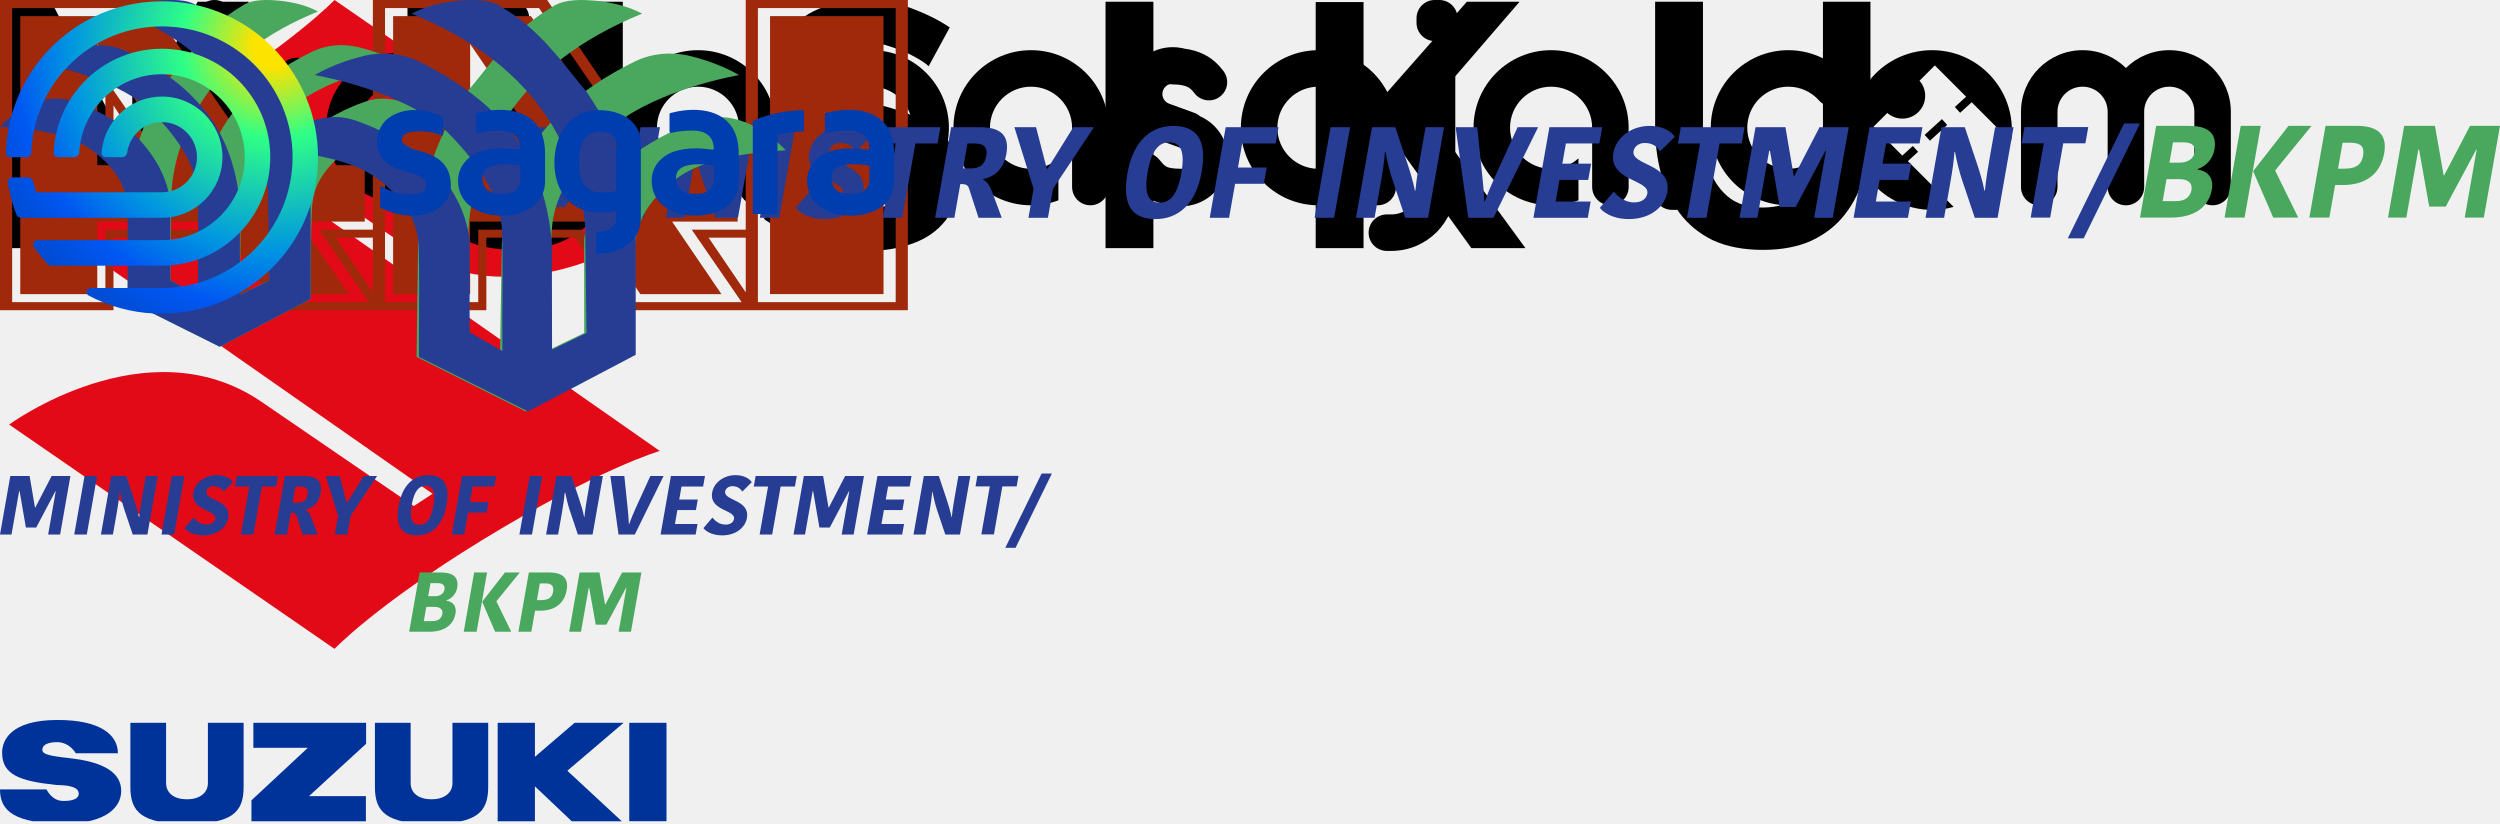
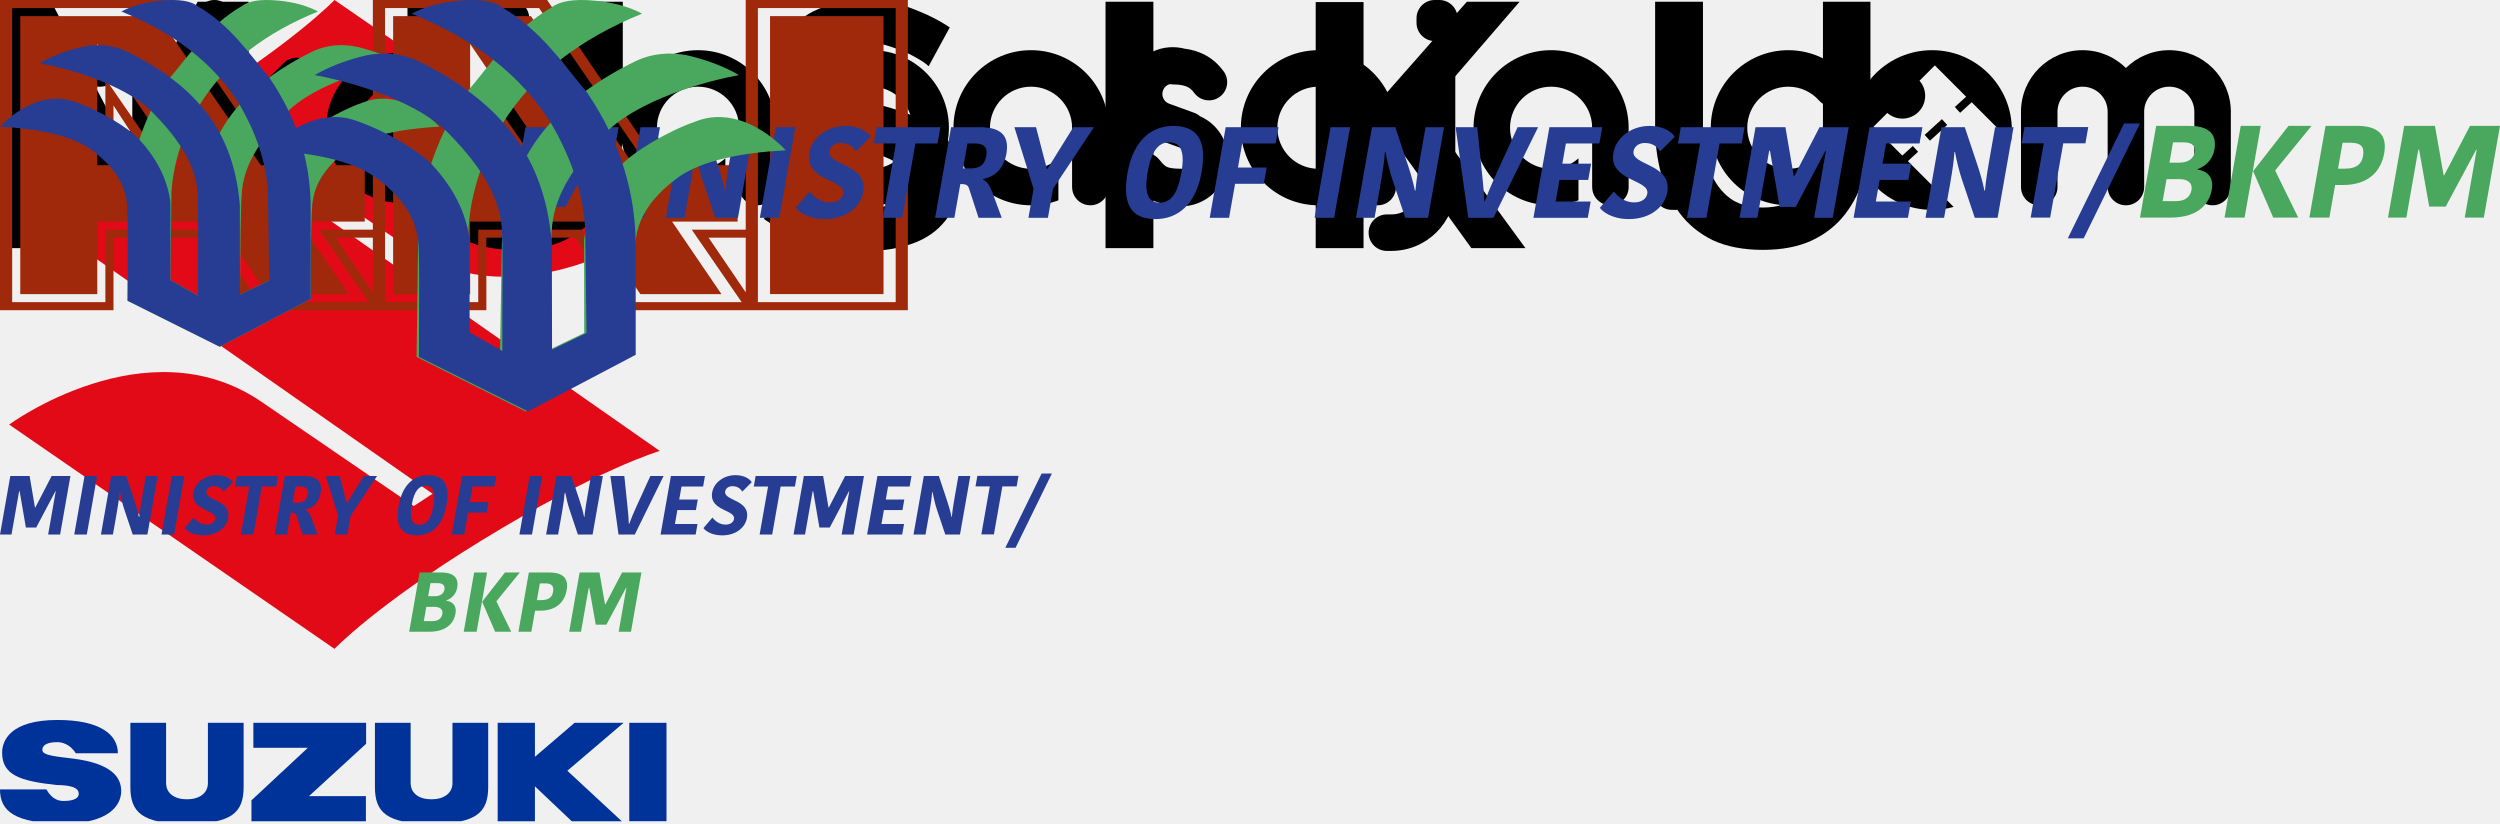
<svg xmlns="http://www.w3.org/2000/svg" fill="black">
  <g id="logo/suzuki" viewBox="0 0 147 180">
    <g clip-path="url(#clip0_868_679)">
      <path d="M144.626 98.849C144.626 98.849 131.294 102.692 105.507 118.498C82.388 132.693 73.322 142.23 73.322 142.23L2 93.064C2 93.064 32.005 71.055 57.077 87.912L90.708 110.924L94.811 108.232L2.014 43.385C2.014 43.385 15.351 39.538 41.124 23.741C64.257 9.542 73.322 5.34058e-05 73.322 5.34058e-05L144.64 49.166C144.64 49.166 114.639 71.175 89.564 54.318L55.932 31.301L51.83 33.988L144.626 98.849Z" fill="#E20A17" />
      <path d="M94.598 180.574C104.481 180.574 107.012 178.056 107.012 172.504V158.44H99.18V171.664C99.18 173.885 97.273 175.208 94.598 175.208C91.81 175.208 90.011 173.878 90.011 171.629V158.44H82.183V172.504C82.183 178.056 84.714 180.574 94.598 180.574Z" fill="#003399" />
      <path d="M136.69 158.44H125.948L117.256 165.888V158.44H109.089V180.022H117.256V172.367L125.329 180.022H136.298L124.359 168.949L136.69 158.44Z" fill="#003399" />
      <path d="M146.098 158.44H137.934V180.022H146.098V158.44Z" fill="#003399" />
      <path d="M80.251 158.44H55.538V163.922H67.475L55.118 175.429V180.022H80.205V174.518H67.722L80.251 163.04V158.44Z" fill="#003399" />
      <path d="M40.987 180.574C50.871 180.574 53.402 178.056 53.402 172.504V158.44H45.572V171.664C45.572 173.885 43.667 175.208 40.987 175.208C38.2 175.208 36.407 173.878 36.407 171.629V158.44H28.578V172.504C28.578 178.056 31.109 180.574 40.987 180.574Z" fill="#003399" />
      <path d="M9.279 164.404C9.279 162.735 11.758 162.68 12.594 162.68C13.432 162.68 15.322 163.015 16.607 165.118H25.84C25.84 161.051 21.976 157.817 12.622 157.817C2.233 157.817 0.464 162.364 0.464 164.976C0.464 169.791 4.204 171.202 12.335 172.067C13.032 172.139 17.262 171.94 17.262 173.969C17.262 175.472 14.884 175.572 14.008 175.572C13.139 175.572 11.512 175.43 10.168 173.043H0C0 177.782 3.203 180.521 13.993 180.521C23.931 180.521 26.569 176.474 26.569 173.397C26.569 170.409 24.513 167.369 16.04 166.288C12.506 165.832 9.279 165.64 9.279 164.404Z" fill="#003399" />
    </g>
    <defs>
      <clipPath id="clip0_868_679">
        <rect width="147" height="180" fill="white" />
      </clipPath>
    </defs>
  </g>
  <g id="logo/musiku" viewBox="0 0 410 55">
    <path d="M44.005 54.391V18.942L30.173 45.339H24.321L10.488 18.942V54.391H0V0.38H11.248L27.209 31.113L43.321 0.38H54.493V54.391H44.005Z" />
    <path d="M112.957 54.772C108.65 54.772 104.977 54.062 101.937 52.642C98.947 51.171 96.515 49.168 94.64 46.632C92.816 44.096 91.474 41.231 90.612 38.036C89.751 34.79 89.32 31.418 89.32 27.918V0.38H99.808V27.918C99.808 30.911 100.214 33.751 101.024 36.438C101.835 39.126 103.203 41.307 105.129 42.981C107.054 44.654 109.638 45.491 112.881 45.491C116.225 45.491 118.86 44.654 120.785 42.981C122.71 41.256 124.078 39.05 124.889 36.362C125.7 33.675 126.105 30.86 126.105 27.918V0.38H136.517V27.918C136.517 31.621 136.061 35.094 135.149 38.34C134.288 41.586 132.895 44.451 130.969 46.936C129.095 49.371 126.663 51.298 123.673 52.718C120.684 54.087 117.112 54.772 112.957 54.772Z" />
    <path d="M203.551 14.53C203.095 14.023 202.133 13.363 200.663 12.552C199.194 11.69 197.42 10.929 195.343 10.27C193.316 9.56 191.214 9.205 189.035 9.205C183.309 9.205 180.447 11.233 180.447 15.29C180.447 16.761 180.903 17.928 181.815 18.79C182.727 19.652 184.095 20.387 185.919 20.996C187.743 21.604 190.023 22.264 192.759 22.974C196.306 23.887 199.371 24.952 201.955 26.169C204.59 27.386 206.591 29.009 207.959 31.037C209.378 33.015 210.087 35.652 210.087 38.949C210.087 42.803 209.15 45.922 207.275 48.306C205.451 50.639 203.019 52.337 199.979 53.403C196.939 54.468 193.646 55 190.099 55C186.045 55 182.017 54.391 178.015 53.174C174.062 51.906 170.541 50.182 167.45 48.001L172.086 38.949C172.542 39.405 173.353 40.014 174.518 40.775C175.684 41.485 177.103 42.22 178.775 42.981C180.447 43.691 182.271 44.299 184.247 44.806C186.223 45.313 188.224 45.567 190.251 45.567C196.027 45.567 198.915 43.716 198.915 40.014C198.915 38.442 198.332 37.174 197.167 36.21C196.002 35.247 194.355 34.435 192.227 33.776C190.15 33.117 187.717 32.381 184.931 31.57C181.485 30.606 178.623 29.541 176.342 28.375C174.113 27.158 172.441 25.662 171.326 23.887C170.212 22.061 169.654 19.753 169.654 16.964C169.654 13.262 170.516 10.168 172.238 7.683C174.012 5.148 176.393 3.246 179.383 1.978C182.372 0.659 185.691 0 189.339 0C193.088 0 196.584 0.609 199.827 1.826C203.07 3.043 205.857 4.438 208.187 6.01L203.551 14.53Z" />
    <path d="M242.334 54.391V0.38H252.822V54.391H242.334Z" />
    <path d="M288.401 54.391V0.456H298.889V26.093L321.538 0.38H333.09L312.418 24.343L334.382 54.391H322.526L305.729 31.113L298.889 38.264V54.391H288.401Z" />
    <path d="M386.439 54.772C382.133 54.772 378.459 54.062 375.419 52.642C372.43 51.171 369.998 49.168 368.123 46.632C366.299 44.096 364.956 41.231 364.095 38.036C363.233 34.79 362.803 31.418 362.803 27.918V0.38H373.291V27.918C373.291 30.911 373.696 33.751 374.507 36.438C375.318 39.126 376.686 41.307 378.611 42.981C380.537 44.654 383.121 45.491 386.363 45.491C389.707 45.491 392.342 44.654 394.268 42.981C396.193 41.256 397.561 39.05 398.372 36.362C399.182 33.675 399.588 30.86 399.588 27.918V0.38H410V27.918C410 31.621 409.544 35.094 408.632 38.34C407.771 41.586 406.377 44.451 404.452 46.936C402.577 49.371 400.145 51.298 397.156 52.718C394.166 54.087 390.594 54.772 386.439 54.772Z" />
  </g>
  <g id="logo/tiketapasaja" viewBox="0 0 489 55">
    <path fill-rule="evenodd" clip-rule="evenodd" d="M443 24.5C443 17.044 449.044 11 456.5 11C460.205 11 463.561 12.492 466 14.908C468.439 12.492 471.795 11 475.5 11C482.956 11 489 17.044 489 24.5V41C489 43.209 487.209 45 485 45C482.791 45 481 43.209 481 41V24.5C481 21.462 478.538 19 475.5 19C472.462 19 470 21.462 470 24.5V41C470 43.209 468.209 45 466 45C463.791 45 462 43.209 462 41V24.5C462 21.462 459.538 19 456.5 19C453.462 19 451 21.462 451 24.5V41C451 43.209 449.209 45 447 45C444.791 45 443 43.209 443 41V24.5Z" />
    <path d="M440.818 31.036C440.938 30.208 441 29.361 441 28.5C441 18.835 433.165 11 423.5 11C413.835 11 406 18.835 406 28.5C406 38.165 413.835 46 423.5 46C425.141 46 426.729 45.774 428.235 45.352L418.202 35.319L420.445 33.271L419.285 32L416.983 34.1L410.666 27.784L413.696 24.753C414.577 25.529 415.734 26 417 26C419.761 26 422 23.762 422 21C422 19.734 421.529 18.578 420.753 17.697L424.116 14.334L430.976 21.194L428.5 23.454L429.66 24.725L432.195 22.413L440.818 31.036Z" />
    <path d="M421.883 29.569L425.668 26.116L426.828 27.387L423.043 30.841L421.883 29.569Z" />
    <path fill-rule="evenodd" clip-rule="evenodd" d="M392 19C387.029 19 383 23.029 383 28C383 32.971 387.029 37 392 37C393.99 37 395.818 36.359 397.305 35.271C397.793 34.915 398.244 34.51 398.65 34.064C400.14 32.432 402.67 32.317 404.301 33.806C405.933 35.295 406.049 37.825 404.56 39.457C403.795 40.295 402.946 41.057 402.028 41.729C399.216 43.785 395.744 45 392 45C382.611 45 375 37.389 375 28C375 18.611 382.611 11 392 11C397.047 11 401.584 13.204 404.692 16.69C406.162 18.339 406.017 20.867 404.368 22.338C402.719 23.808 400.191 23.663 398.721 22.014C397.067 20.159 394.671 19 392 19Z" />
    <path fill-rule="evenodd" clip-rule="evenodd" d="M362.5 41C362.5 38.791 364.291 37 366.5 37H367.5C369.709 37 371.5 38.791 371.5 41V42C371.5 44.209 369.709 46 367.5 46H366.5C364.291 46 362.5 44.209 362.5 42V41Z" />
    <path d="M331 28C331 23.029 335.029 19 340 19C344.971 19 349 23.029 349 28C349 28.5 349 29.5 349 30V41C349 41 349.019 41.72 349.212 42.289C349.749 43.866 351.242 45 353 45C355.209 45 357 43.209 357 41V29C357 28.89 356.996 28.781 356.987 28.674C356.996 28.45 357 28.226 357 28C357 18.611 349.389 11 340 11C330.611 11 323 18.611 323 28C323 37.389 330.611 45 340 45C342.11 45 344.133 44.614 346 43.91V34.709C345.778 34.907 345.546 35.095 345.305 35.271C343.818 36.359 341.99 37 340 37C335.029 37 331 32.971 331 28Z" />
    <path fill-rule="evenodd" clip-rule="evenodd" d="M310.5 4C310.5 1.791 312.291 0 314.5 0H315.5C317.709 0 319.5 1.791 319.5 4V5C319.5 7.209 317.709 9 315.5 9H314.5C312.291 9 310.5 7.209 310.5 5V4Z" />
    <path fill-rule="evenodd" clip-rule="evenodd" d="M315 11C317.209 11 319 12.791 319 15V41C319 48.732 312.732 55 305 55H304C301.791 55 300 53.209 300 51C300 48.791 301.791 47 304 47H305C308.314 47 311 44.314 311 41V15C311 12.791 312.791 11 315 11Z" />
    <path d="M280 28C280 23.029 284.029 19 289 19C293.971 19 298 23.029 298 28C298 28.5 298 29.5 298 30V41C298 41 298.019 41.72 298.212 42.289C298.749 43.866 300.242 45 302 45C304.209 45 306 43.209 306 41V29C306 28.89 305.996 28.781 305.987 28.674C305.996 28.45 306 28.226 306 28C306 18.611 298.389 11 289 11C279.611 11 272 18.611 272 28C272 37.389 279.611 45 289 45C291.11 45 293.133 44.614 295 43.91V34.709C294.778 34.907 294.546 35.095 294.305 35.271C292.818 36.359 290.99 37 289 37C284.029 37 280 32.971 280 28Z" />
    <path fill-rule="evenodd" clip-rule="evenodd" d="M256.36 18.449C255.717 18.657 255.179 19.149 254.931 19.82C254.497 20.997 255.102 22.302 256.281 22.731L261.781 24.733C262.262 24.908 262.69 25.166 263.053 25.485C267.996 27.663 270.455 33.344 268.558 38.486C266.846 43.124 262.082 45.895 257.204 45.088L256.348 44.947C256.121 44.909 255.902 44.853 255.692 44.781C254.509 44.603 253.398 44.297 252.35 43.8C250.33 42.843 248.993 41.391 247.873 39.986C246.495 38.259 246.779 35.742 248.506 34.365C250.233 32.987 252.75 33.271 254.127 34.998C255.007 36.101 255.42 36.403 255.775 36.571C256.176 36.76 256.98 36.996 258.993 36.992C259.249 36.992 259.5 37.015 259.743 37.061C260.334 36.824 260.82 36.347 261.053 35.716C261.496 34.515 260.878 33.183 259.675 32.745L254.219 30.759C253.741 30.585 253.316 30.329 252.955 30.013C248.002 27.861 245.531 22.185 247.426 17.05C249.152 12.374 253.987 9.614 258.891 10.505L259.216 10.565C259.356 10.59 259.493 10.623 259.626 10.662C261.214 10.87 262.635 11.283 263.914 11.922C265.888 12.909 267.21 14.28 268.2 15.6C269.525 17.367 269.167 19.875 267.4 21.2C265.633 22.526 263.125 22.167 261.8 20.4C261.29 19.72 260.862 19.341 260.336 19.078C259.783 18.801 258.809 18.5 257 18.5C256.782 18.5 256.568 18.483 256.36 18.449Z" />
    <path d="M217 28C217 23.029 221.029 19 226 19C230.971 19 235 23.029 235 28C235 28.5 235 29.5 235 30V41C235 41 235.019 41.72 235.212 42.289C235.749 43.866 237.242 45 239 45C241.209 45 243 43.209 243 41V29C243 28.89 242.996 28.781 242.987 28.674C242.996 28.45 243 28.226 243 28C243 18.611 235.389 11 226 11C216.611 11 209 18.611 209 28C209 37.389 216.611 45 226 45C228.11 45 230.133 44.614 232 43.91V34.709C231.778 34.907 231.546 35.095 231.305 35.271C229.818 36.359 227.99 37 226 37C221.029 37 217 32.971 217 28Z" />
    <path fill-rule="evenodd" clip-rule="evenodd" d="M182 28C182 23.029 186.029 19 191 19C195.971 19 200 23.029 200 28C200 32.971 195.971 37 191 37H184V45H191C200.389 45 208 37.389 208 28C208 18.611 200.389 11 191 11C181.611 11 174 18.611 174 28L174 51C174 53.209 175.791 55 178 55C180.209 55 182 53.209 182 51L182 28Z" />
    <path d="M144 28C144 23.029 148.029 19 153 19C157.971 19 162 23.029 162 28C162 28.5 162 29.5 162 30V41C162 41 162.019 41.72 162.212 42.289C162.749 43.866 164.242 45 166 45C168.209 45 170 43.209 170 41V29C170 28.89 169.996 28.781 169.987 28.674C169.996 28.45 170 28.226 170 28C170 18.611 162.389 11 153 11C143.611 11 136 18.611 136 28C136 37.389 143.611 45 153 45C155.11 45 157.133 44.614 159 43.91V34.709C158.778 34.907 158.546 35.095 158.305 35.271C156.818 36.359 154.99 37 153 37C148.029 37 144 32.971 144 28Z" />
    <path fill-rule="evenodd" clip-rule="evenodd" d="M112 0C114.209 0 116 1.791 116 4V11L130 11C132.209 11 134 12.791 134 15C134 17.209 132.209 19 130 19H116L116 27C116 32.523 120.477 37 126 37H131C133.209 37 135 38.791 135 41C135 43.209 133.209 45 131 45H126C116.059 45 108 36.941 108 27V4C108 1.791 109.791 0 112 0Z" />
    <path fill-rule="evenodd" clip-rule="evenodd" d="M79.165 31.5H101C102.933 31.5 104.5 29.933 104.5 28C104.5 18.887 97.113 11.5 88 11.5C78.887 11.5 71.5 18.887 71.5 28C71.5 37.113 78.887 44.5 88 44.5C92.679 44.5 96.908 42.548 99.906 39.423C101.245 38.029 101.199 35.813 99.804 34.475C98.41 33.136 96.194 33.182 94.856 34.577C93.122 36.383 90.695 37.5 88 37.5C83.989 37.5 80.559 35.015 79.165 31.5ZM88 18.5C83.989 18.5 80.559 20.985 79.165 24.5H96.835C95.441 20.985 92.011 18.5 88 18.5Z" />
    <path d="M51 4C51 1.791 49.209 0 47 0C44.791 0 43 1.791 43 4V41C43 43.209 44.791 45 47 45C49.209 45 51 43.209 51 41V36.243C51.17 36.12 51.332 35.981 51.485 35.828L53.5 33.814L63.515 43.828C65.077 45.391 67.609 45.391 69.172 43.828C70.734 42.266 70.734 39.734 69.172 38.172L59.157 28.157L67.828 19.485C69.391 17.923 69.391 15.39 67.828 13.828C66.266 12.266 63.734 12.266 62.172 13.828L51 25L51 4Z" />
    <path fill-rule="evenodd" clip-rule="evenodd" d="M33 12C35.209 12 37 13.791 37 16V41C37 43.209 35.209 45 33 45C30.791 45 29 43.209 29 41V16C29 13.791 30.791 12 33 12Z" />
    <path fill-rule="evenodd" clip-rule="evenodd" d="M29 4C29 1.791 30.791 0 33 0H34C36.209 0 38 1.791 38 4V5C38 7.209 36.209 9 34 9H33C30.791 9 29 7.209 29 5V4Z" />
    <path fill-rule="evenodd" clip-rule="evenodd" d="M4 0C6.209 0 8 1.791 8 4V11L22 11C24.209 11 26 12.791 26 15C26 17.209 24.209 19 22 19H8L8 27C8 32.523 12.477 37 18 37H23C25.209 37 27 38.791 27 41C27 43.209 25.209 45 23 45H18C8.059 45 0 36.941 0 27V4C0 1.791 1.791 0 4 0Z" />
  </g>
  <g id="logo/aai" viewBox="0 0 199 68">
    <path fill-rule="evenodd" clip-rule="evenodd" d="M34.952 34.442H23.098V17.238L34.952 34.442ZM31.082 32.675H24.875V23.114L31.082 32.675Z" fill="#9F290A" />
    <path fill-rule="evenodd" clip-rule="evenodd" d="M4.442 3.532H34.647L57.171 36.208H79.955V48.571H65.584L76.402 64.468H58.634L47.816 48.571H21.321V64.468H4.442V3.532ZM39.403 36.208L21.321 9.637V36.208H39.403Z" fill="#9F290A" />
    <path fill-rule="evenodd" clip-rule="evenodd" d="M104.83 34.442H116.684L104.83 17.238V34.442ZM106.607 32.675H112.814L106.607 23.114V32.675Z" fill="#9F290A" />
    <path fill-rule="evenodd" clip-rule="evenodd" d="M116.379 3.532H86.174V64.468H103.054V48.571H129.549L140.366 64.468H158.134L147.316 48.571H161.688V36.208H138.903L116.379 3.532ZM103.054 9.637L121.135 36.208H103.054V9.637Z" fill="#9F290A" />
    <path d="M168.795 3.532H193.67V64.468H168.795V3.532Z" fill="#9F290A" />
    <path fill-rule="evenodd" clip-rule="evenodd" d="M0 0H38.201L60.399 32.675H81.732V0H119.933L142.131 32.675H163.464V0H199V68H136.812L126.013 52.104H106.607V68H55.08L44.281 52.104H24.875V68H0V0ZM81.732 64.077V52.104H73.598L81.732 64.077ZM81.732 50.338V34.442H58.938L36.424 1.766H2.665V66.234H23.098V50.338H45.904L56.857 66.234H80.844L69.891 50.338H81.732ZM163.464 52.104V64.077L155.33 52.104H163.464ZM163.464 34.442V50.338H151.623L162.576 66.234H138.589L127.637 50.338H104.83V66.234H84.397V1.766H118.156L140.67 34.442H163.464ZM196.335 1.766H166.129V66.234H196.335V1.766Z" fill="#9F290A" />
  </g>
  <g id="logo/bkpm" viewBox="0 0 548 76">
    <path fill-rule="evenodd" clip-rule="evenodd" d="M96.32 27.756C87.77 28.23 80.885 29.684 76.543 32.648C71.978 35.938 69.147 39.695 68.563 44.066C68.172 45.41 68.09 58.12 68.093 65.537L48.158 76L27.962 65.925L28.227 46.292C28.086 36.175 30.88 26.412 37.233 17.087C41.644 11.86 45.797 5.536 52.929 1.386C54.436 0.213 57.058 -0.25 61.005 0.13C64.65 0.477 67.458 1.327 69.71 2.521C58.479 7.077 49.528 13.643 43.754 23.009C40.295 28.971 38.033 35.273 37.587 42.086L37.346 61.39L43.411 64.838L43.748 45.036C44.469 35.684 47.599 28.419 52.548 22.916C56.121 18.683 61.836 14.522 68.573 11.259C71.443 9.894 74.978 9.489 78.534 10.326C82.007 11.173 85.031 12.364 87.653 13.859C77.291 15.842 67.969 19.756 63.329 24.168C57.761 29.729 53.705 35.448 53.08 41.523C52.713 44.062 52.664 56.803 52.606 64.573L58.994 61.51L58.97 44.274C59.66 38.998 62.186 34.487 65.886 30.456C68.004 28.154 74.309 24.264 79.522 22.477C85.783 19.938 92.109 23.41 96.32 27.756" fill="#49A85E" />
    <path fill-rule="evenodd" clip-rule="evenodd" d="M0 27.756C8.546 28.23 15.435 29.684 19.777 32.648C24.342 35.938 27.173 39.695 27.757 44.066C28.148 45.41 27.966 58.508 27.962 65.925L48.158 76L68.093 65.537V46.292C68.234 36.175 65.436 26.412 59.087 17.087C54.676 11.86 50.52 5.536 43.391 1.386C41.884 0.213 39.262 -0.25 35.315 0.13C31.67 0.477 28.862 1.327 26.61 2.521C37.837 7.077 46.792 13.643 52.565 23.009C56.025 28.971 58.287 35.273 58.733 42.086L58.994 61.51L52.606 64.573L52.572 45.036C51.851 35.684 48.721 28.419 43.772 22.916C40.199 18.683 34.484 14.522 27.746 11.259C24.877 9.894 21.338 9.489 17.786 10.326C14.312 11.173 11.289 12.364 8.666 13.859C19.028 15.842 28.351 19.756 32.991 24.168C38.558 29.729 42.615 35.448 43.24 41.523C43.607 44.062 43.353 57.064 43.411 64.838L37.347 61.39V44.274C36.66 38.998 34.134 34.487 30.434 30.456C28.316 28.154 22.011 24.264 16.797 22.477C10.537 19.938 4.211 23.41 0 27.756" fill="#263D93" />
    <path d="M123.667 38.59L129.211 27.884H135.602L132.099 47.738H128.025L130.618 33.039H130.507C128.331 37.146 126.155 41.252 123.979 45.359H120.463L118.34 33.039H118.172L115.579 47.738H111.672L115.175 27.884H121.733L123.555 38.59H123.667Z" fill="#263D93" />
    <path d="M140.4 27.884H144.669L141.167 47.738H136.898L140.4 27.884Z" fill="#263D93" />
    <path d="M152.309 33.294C152.155 35.277 151.969 36.806 151.364 40.233L150.04 47.738H145.966L149.469 27.884H154.575L157.187 35.701C157.829 37.599 158.5 39.808 158.875 41.791H158.987C159.253 39.015 159.738 36.268 160.108 34.172L161.217 27.884H165.263L161.761 47.738H156.766L153.947 39.355C153.31 37.429 152.846 35.475 152.421 33.294H152.309Z" fill="#263D93" />
    <path d="M170.062 27.884H174.332L170.829 47.738H166.559L170.062 27.884Z" fill="#263D93" />
    <path d="M184.823 42.443C185.377 39.298 176.289 39.723 177.393 33.464C177.972 30.179 181.273 27.601 185.32 27.601C188.585 27.601 190.352 29.131 190.844 29.98L187.628 33.181C187.259 32.586 186.362 31.34 184.297 31.34C182.902 31.34 181.981 32.133 181.806 33.124C181.242 36.324 190.312 35.843 189.198 42.159C188.673 45.133 185.736 48.021 180.769 48.021C177.001 48.021 174.957 46.322 174.422 45.557L177.479 41.989C178.167 42.839 179.599 44.368 181.971 44.368C183.673 44.368 184.638 43.49 184.823 42.443Z" fill="#263D93" />
    <path d="M196.388 31.453H191.532L192.162 27.884H206.142L205.513 31.453H200.657L197.784 47.738H193.515L196.388 31.453Z" fill="#263D93" />
    <path d="M211.106 36.919H212.724C214.984 36.919 215.885 35.928 216.209 34.087C216.529 32.274 215.614 31.453 213.744 31.453H212.07L211.106 36.919ZM214.848 27.884C219.174 27.884 221.334 29.555 220.6 33.719C219.99 37.174 217.863 38.789 215.495 39.242L215.475 39.355C216.418 39.865 216.93 40.601 217.556 42.272L219.578 47.738H214.499L212.4 41.281C212.163 40.573 211.673 40.346 210.78 40.346H210.501L209.197 47.738H204.983L208.485 27.884H214.848Z" fill="#263D93" />
    <path d="M230.83 41.366L229.707 47.738H225.437L226.561 41.366L222.354 27.884H227.098L229.474 37.033H229.586L235.274 27.884H239.795L230.83 41.366Z" fill="#263D93" />
    <path d="M254.205 44.425C256.437 44.425 258.089 42.81 258.953 37.91C259.828 32.954 258.659 31.198 256.287 31.198C254.194 31.198 252.445 32.727 251.576 37.656C250.691 42.669 251.833 44.425 254.205 44.425ZM253.319 48.021C248.436 48.021 245.836 45.359 247.145 37.939C248.419 30.716 252.429 27.601 257.172 27.601C262.028 27.601 264.702 30.32 263.398 37.712C262.123 44.934 258.091 48.021 253.319 48.021Z" fill="#263D93" />
    <path d="M265.172 47.738L268.674 27.884H280.255L279.625 31.453H272.287L271.357 36.721H277.664L277.034 40.289H270.728L269.414 47.738H265.172Z" fill="#263D93" />
    <path d="M291.667 27.884H295.937L292.434 47.738H288.164L291.667 27.884Z" fill="#263D93" />
    <path d="M303.576 33.294C303.422 35.277 303.236 36.806 302.631 40.233L301.307 47.738H297.233L300.736 27.884H305.843L308.454 35.701C309.096 37.599 309.767 39.808 310.143 41.791H310.254C310.52 39.015 311.005 36.268 311.375 34.172L312.484 27.884H316.531L313.028 47.738H308.033L305.214 39.355C304.577 37.429 304.113 35.475 303.688 33.294H303.576Z" fill="#263D93" />
    <path d="M319.069 27.884H323.813L324.927 38.647C325.105 40.488 325.298 42.244 325.354 44.141H325.465C326.153 42.3 326.881 40.544 327.751 38.619L332.659 27.884H337.152L327.37 47.738H321.845L319.069 27.884Z" fill="#263D93" />
    <path d="M336.131 47.738L339.634 27.884H351.215L350.585 31.453H343.246L342.466 35.872H348.772L348.143 39.44H341.837L341.003 44.17H348.676L348.047 47.738H336.131Z" fill="#263D93" />
    <path d="M361.091 42.443C361.646 39.298 352.557 39.723 353.661 33.464C354.241 30.179 357.542 27.601 361.588 27.601C364.853 27.601 366.621 29.131 367.112 29.98L363.897 33.181C363.527 32.586 362.631 31.34 360.566 31.34C359.171 31.34 358.249 32.133 358.075 33.124C357.51 36.324 366.581 35.843 365.466 42.159C364.942 45.133 362.004 48.021 357.037 48.021C353.27 48.021 351.226 46.322 350.691 45.557L353.748 41.989C354.436 42.839 355.868 44.368 358.24 44.368C359.942 44.368 360.906 43.49 361.091 42.443Z" fill="#263D93" />
    <path d="M372.656 31.453H367.801L368.431 27.884H382.411L381.782 31.453H376.926L374.053 47.738H369.784L372.656 31.453Z" fill="#263D93" />
    <path d="M393.302 38.59L398.845 27.884H405.239L401.736 47.738H397.66L400.253 33.039H400.143C397.966 37.146 395.789 41.252 393.616 45.359H390.099L387.975 33.039H387.807L385.214 47.738H381.308L384.81 27.884H391.368L393.192 38.59H393.302Z" fill="#263D93" />
    <path d="M406.31 47.738L409.813 27.884H421.393L420.761 31.453H413.426L412.645 35.872H418.949L418.321 39.44H412.014L411.182 44.17H418.855L418.223 47.738H406.31Z" fill="#263D93" />
    <path d="M428.419 33.294C428.262 35.277 428.077 36.806 427.473 40.233L426.147 47.738H422.076L425.579 27.884H430.682L433.295 35.701C433.938 37.599 434.609 39.808 434.985 41.791H435.095C435.362 39.015 435.845 36.268 436.217 34.172L437.327 27.884H441.372L437.869 47.738H432.875L430.055 39.355C429.419 37.429 428.956 35.475 428.529 33.294H428.419Z" fill="#263D93" />
    <path d="M447.997 31.414H443.141L443.772 27.846H457.749L457.122 31.414H452.265L449.394 47.699H445.122L447.997 31.414Z" fill="#263D93" />
    <path d="M469.086 27.063L456.745 52.241H453.258L465.595 27.063H469.086Z" fill="#263D93" />
    <path d="M478.68 31.206H476.328L475.544 35.652H477.724C479.847 35.652 480.871 34.562 481.074 33.415C481.291 32.182 480.746 31.206 478.68 31.206ZM480.363 41.675C480.671 39.926 479.325 39.266 477.689 39.266H474.906L474.056 44.085H477.069C479.278 44.085 480.161 42.823 480.363 41.675ZM484.835 41.532C484.374 44.142 482.428 47.699 475.743 47.699H469.086L472.633 27.592H479.834C483.392 27.592 486.111 28.768 485.398 32.812C484.998 35.078 483.339 36.513 481.722 37.058L481.702 37.172C483.584 37.402 485.336 38.693 484.835 41.532Z" fill="#49A85E" />
    <path d="M501.638 27.592H506.688L498.708 37.373L503.773 47.699H498.292L493.91 37.574L493.93 37.459L501.638 27.592ZM492.009 47.699H487.619L491.166 27.592H495.556L492.009 47.699Z" fill="#49A85E" />
    <path d="M513.493 31.292L512.491 36.971H513.926C516.852 36.971 517.706 35.709 517.979 34.161C518.329 32.182 517.51 31.292 515.272 31.292H513.493ZM522.619 33.558C521.956 37.316 519.405 40.557 513.523 40.557H511.859L510.599 47.699H506.21L509.756 27.592H516.642C520.716 27.592 523.403 29.112 522.619 33.558Z" fill="#49A85E" />
    <path d="M535.759 38.434L541.43 27.592H548L544.454 47.699H540.265L542.89 32.812H542.776C540.55 36.971 538.325 41.13 536.099 45.29H532.484L530.266 32.812H530.094L527.469 47.699H523.452L526.999 27.592H533.741L535.644 38.434H535.759Z" fill="#49A85E" />
  </g>
  <g id="logo/bkpm-square" viewBox="0 0 231 139">
    <g clip-path="url(#clip0_2772_4742)">
      <path fill-rule="evenodd" clip-rule="evenodd" d="M172.254 32.938C162.13 33.5 153.978 35.226 148.837 38.743C143.432 42.647 140.078 47.106 139.388 52.291C138.925 53.888 138.826 68.971 138.832 77.772L115.226 90.188L91.312 78.232L91.626 54.934C91.46 42.928 94.767 31.343 102.29 20.277C107.513 14.074 112.429 6.571 120.875 1.645C122.66 0.253 125.765 -0.297 130.439 0.154C134.755 0.566 138.078 1.575 140.745 2.992C127.447 8.398 116.847 16.19 110.011 27.306C105.915 34.381 103.236 41.859 102.709 49.944L102.425 72.852L109.606 76.944L110.004 53.445C110.857 42.347 114.564 33.726 120.424 27.195C124.655 22.172 131.422 17.234 139.4 13.362C142.797 11.742 146.984 11.262 151.194 12.255C155.307 13.26 158.887 14.673 161.993 16.448C149.723 18.801 138.685 23.445 133.189 28.682C126.597 35.28 121.794 42.067 121.055 49.276C120.619 52.289 120.563 67.409 120.494 76.629L128.057 72.994L128.029 52.541C128.846 46.28 131.836 40.927 136.218 36.143C138.725 33.411 146.191 28.795 152.364 26.674C159.778 23.661 167.269 27.782 172.254 32.94" fill="#49A85E" />
      <path fill-rule="evenodd" clip-rule="evenodd" d="M58.718 32.938C68.839 33.5 76.995 35.226 82.137 38.743C87.541 42.647 90.894 47.106 91.586 52.291C92.048 53.888 91.833 69.431 91.828 78.232L115.742 90.188L139.347 77.772V54.934C139.514 42.928 136.201 31.343 128.682 20.277C123.459 14.074 118.538 6.571 110.097 1.645C108.314 0.253 105.208 -0.297 100.535 0.154C96.219 0.566 92.894 1.575 90.227 2.992C103.522 8.398 114.126 16.19 120.961 27.305C125.058 34.38 127.736 41.858 128.264 49.943L128.572 72.993L121.01 76.628L120.968 53.444C120.116 42.346 116.409 33.725 110.548 27.194C106.318 22.171 99.551 17.233 91.572 13.361C88.175 11.741 83.985 11.261 79.778 12.254C75.665 13.259 72.086 14.672 68.981 16.446C81.251 18.8 92.289 23.444 97.783 28.681C104.376 35.279 109.179 42.066 109.919 49.275C110.353 52.288 110.052 67.716 110.121 76.943L102.94 72.851V52.539C102.128 46.279 99.136 40.925 94.756 36.142C92.248 33.41 84.781 28.794 78.608 26.673C71.195 23.66 63.705 27.779 58.718 32.938Z" fill="#263D93" />
      <path d="M7.737 111.258L11.315 104.337H15.437L13.177 117.172H10.549L12.222 107.669H12.15L7.939 115.634H5.671L4.301 107.669H4.193L2.52 117.173H0L2.26 104.337H6.49L7.666 111.258H7.737ZM18.532 104.337H21.286L19.026 117.172H16.273L18.532 104.337ZM26.215 107.834C26.115 109.116 25.995 110.105 25.605 112.321L24.751 117.172H22.123L24.383 104.337H27.677L29.361 109.39C29.776 110.617 30.208 112.046 30.451 113.328H30.523C30.695 111.533 31.007 109.757 31.246 108.402L31.961 104.337H34.572L32.312 117.172H29.09L27.271 111.753C26.86 110.508 26.561 109.244 26.287 107.834H26.215ZM37.667 104.337H40.421L38.162 117.172H35.407L37.667 104.337ZM47.189 113.749C47.547 111.716 41.684 111.991 42.396 107.944C42.77 105.82 44.9 104.154 47.51 104.154C49.616 104.154 50.756 105.143 51.074 105.692L48.999 107.761C48.761 107.377 48.183 106.571 46.85 106.571C45.95 106.571 45.356 107.084 45.243 107.724C44.879 109.793 50.731 109.483 50.011 113.566C49.673 115.488 47.778 117.355 44.574 117.355C42.144 117.355 40.825 116.257 40.48 115.762L42.452 113.456C42.896 114.005 43.82 114.994 45.35 114.994C46.448 114.994 47.07 114.426 47.189 113.749ZM54.65 106.644H51.517L51.924 104.337H60.942L60.536 106.645H57.404L55.55 117.172H52.796L54.65 106.644ZM64.144 110.179H65.188C66.646 110.179 67.227 109.537 67.436 108.347C67.643 107.175 67.052 106.644 65.846 106.644H64.766L64.144 110.179ZM66.558 104.337C69.348 104.337 70.743 105.417 70.269 108.109C69.876 110.343 68.503 111.387 66.976 111.68L66.963 111.753C67.571 112.082 67.901 112.558 68.305 113.639L69.609 117.172H66.333L64.979 112.998C64.826 112.54 64.51 112.393 63.934 112.393H63.754L62.913 117.172H60.194L62.454 104.337H66.558ZM76.869 113.053L76.144 117.172H73.389L74.114 113.053L71.4 104.337H74.461L75.994 110.252H76.066L79.735 104.337H82.651L76.869 113.053ZM91.948 115.031C93.387 115.031 94.453 113.986 95.011 110.819C95.575 107.614 94.821 106.479 93.29 106.479C91.941 106.479 90.812 107.468 90.251 110.654C89.681 113.895 90.417 115.031 91.948 115.031ZM91.376 117.355C88.226 117.355 86.548 115.634 87.393 110.837C88.215 106.168 90.802 104.154 93.862 104.154C96.994 104.154 98.719 105.912 97.877 110.691C97.055 115.36 94.454 117.355 91.376 117.355ZM99.022 117.172L101.282 104.337H108.752L108.346 106.645H103.612L103.012 110.05H107.081L106.674 112.357H102.606L101.759 117.172H99.022ZM116.114 104.337H118.869L116.609 117.172H113.855L116.114 104.337ZM123.797 107.834C123.698 109.116 123.578 110.105 123.188 112.321L122.334 117.172H119.706L121.965 104.337H125.259L126.944 109.39C127.358 110.617 127.791 112.046 128.033 113.328H128.105C128.277 111.533 128.59 109.757 128.828 108.402L129.544 104.337H132.154L129.895 117.172H126.673L124.854 111.753C124.443 110.508 124.143 109.244 123.87 107.834H123.797ZM133.792 104.337H136.851L137.571 111.295C137.685 112.485 137.81 113.621 137.846 114.847H137.918C138.368 113.641 138.86 112.45 139.392 111.277L142.559 104.337H145.456L139.147 117.172H135.583L133.792 104.337ZM144.798 117.172L147.058 104.337H154.529L154.122 106.645H149.388L148.885 109.501H152.953L152.547 111.808H148.479L147.941 114.866H152.891L152.485 117.172H144.798ZM160.9 113.749C161.257 111.716 155.395 111.991 156.106 107.944C156.481 105.82 158.61 104.154 161.221 104.154C163.327 104.154 164.467 105.143 164.784 105.692L162.71 107.761C162.471 107.377 161.893 106.571 160.561 106.571C159.661 106.571 159.066 107.084 158.954 107.724C158.59 109.793 164.441 109.483 163.722 113.566C163.384 115.488 161.489 117.355 158.285 117.355C155.854 117.355 154.535 116.257 154.191 115.762L156.162 113.456C156.606 114.005 157.53 114.994 159.06 114.994C160.158 114.994 160.781 114.426 160.9 113.749ZM168.36 106.644H165.228L165.635 104.337H174.653L174.248 106.645H171.115L169.262 117.172H166.507L168.36 106.644ZM181.679 111.258L185.255 104.337H189.38L187.12 117.172H184.491L186.163 107.669H186.092C184.688 110.325 183.284 112.979 181.882 115.634H179.613L178.243 107.669H178.135L176.462 117.173H173.942L176.201 104.337H180.432L181.608 111.258H181.679ZM190.07 117.172L192.331 104.337H199.801L199.393 106.645H194.661L194.157 109.501H198.224L197.819 111.808H193.75L193.213 114.866H198.163L197.756 117.172H190.07ZM204.333 107.834C204.232 109.116 204.112 110.105 203.723 112.321L202.868 117.172H200.241L202.501 104.337H205.793L207.479 109.39C207.894 110.617 208.326 112.046 208.569 113.328H208.64C208.812 111.533 209.123 109.757 209.363 108.402L210.08 104.337H212.689L210.429 117.172H207.208L205.388 111.753C204.978 110.508 204.68 109.244 204.403 107.834H204.333ZM216.963 106.619H213.83L214.238 104.311H223.254L222.849 106.619H219.716L217.864 117.147H215.108L216.963 106.619ZM230.568 103.806L222.606 120.084H220.357L228.315 103.806H230.568Z" fill="#263D93" />
      <path d="M95.879 127.819H94.362L93.856 130.694H95.262C96.632 130.694 97.292 129.989 97.423 129.247C97.563 128.45 97.212 127.819 95.879 127.819ZM96.965 134.588C97.163 133.457 96.295 133.03 95.24 133.03H93.445L92.896 136.146H94.84C96.264 136.146 96.834 135.33 96.965 134.588ZM99.849 134.495C99.553 136.182 98.296 138.482 93.984 138.482H89.69L91.978 125.483H96.623C98.918 125.483 100.673 126.243 100.213 128.858C99.955 130.323 98.885 131.25 97.841 131.603L97.829 131.676C99.042 131.825 100.173 132.659 99.849 134.495ZM110.69 125.483H113.947L108.8 131.806L112.067 138.482H108.531L105.704 131.936L105.717 131.862L110.69 125.483ZM104.478 138.483H101.646L103.934 125.483H106.766L104.478 138.483ZM118.337 127.875L117.691 131.547H118.617C120.505 131.547 121.055 130.73 121.231 129.73C121.456 128.45 120.928 127.875 119.484 127.875H118.337ZM124.224 129.34C123.797 131.769 122.151 133.865 118.357 133.865H117.283L116.47 138.482H113.638L115.927 125.483H120.368C122.997 125.483 124.73 126.465 124.224 129.34ZM132.7 132.492L136.359 125.483H140.597L138.31 138.483H135.607L137.301 128.859H137.227L132.92 136.925H130.588L129.157 128.859H129.046L127.353 138.483H124.762L127.049 125.483H131.399L132.627 132.493L132.7 132.492Z" fill="#49A85E" />
    </g>
    <defs>
      <clipPath id="clip0_2772_4742">
        <rect width="231" height="139" fill="white" />
      </clipPath>
    </defs>
  </g>
-   <g id="logo/sagara" viewBox="0 0 196 69">
-     <g fill="#003DAE">
-       <path d="M85.07 25.947c3.356-2.549 8.38-2.265 11.943-.285a.265.265 0 0 1 .135.233v3.524a.278.278 0 0 1-.388.252c-1.427-.602-3.027-.903-4.8-.903-2.579 0-3.868.63-3.868 1.888 0 1.627 2.591 2.12 3.78 2.426 2.276.583 4.476 1.416 5.837 3.435.74 1.098 1.11 2.495 1.11 4.193 0 4.468-4.453 6.564-8.375 6.564-2.525 0-4.854-.59-6.985-1.767a.267.267 0 0 1-.137-.234v-4.147c0-.215.24-.345.424-.232 1.856 1.136 3.832 1.704 5.928 1.704 1.601 0 3.737-.087 3.737-2.151 0-1.681-2.54-2.287-3.792-2.646-2.15-.615-4.39-1.265-5.825-3.095-2.018-2.573-1.26-6.834 1.275-8.759Zm80.208 20.976a.269.269 0 0 1-.269-.27V26.677c0-.104.059-.198.153-.242.35-.16.804-.344 1.363-.554 2.937-1.1 6.299-1.66 9.421-1.74a.268.268 0 0 1 .274.269v4.136a.272.272 0 0 1-.267.27c-2.054.044-3.835.272-5.342.687a.266.266 0 0 0-.195.258v16.892a.27.27 0 0 1-.269.27h-4.869Zm-33.995-22.784c-6.558 0-9.76 5.643-9.76 11.503 0 6.31 3.562 10.976 10.138 10.976a18.794 18.794 0 0 0 3.081-.318.273.273 0 0 1 .322.267c0 .683.066 1.412-.105 2.079-.466 1.817-2.427 2.081-4.008 2.173a.272.272 0 0 0-.257.27v4.299c0 .15.124.272.275.267 4.047-.12 8.42-1.79 9.309-6.14a10.2 10.2 0 0 0 .194-2.046V31.515c0-5.153-4.612-7.376-9.189-7.376Zm0 4.803h.071c2.476 0 3.71.834 3.71 2.502v10.227c0 .13-.091.24-.218.263-.985.178-1.985.267-3.009.267-3.946 0-4.906-3-4.906-6.471 0-2.984.632-6.788 4.352-6.788Zm-26.772-4.164a.267.267 0 0 0-.196.258v3.835c0 .177.169.306.341.264 1.389-.341 2.915-.518 4.601-.518 3.061 0 4.652 1.304 4.768 3.92a.264.264 0 0 1-.303.269c-2.663-.363-5.518-.484-8.114.315-2.956.91-5.206 3.318-5.206 6.472 0 5.384 4.863 7.683 9.628 7.683 4.631 0 9.453-2.313 9.453-7.552v-6.058c0-3.088-.85-5.455-2.55-7.086-3.144-3.018-8.465-2.877-12.422-1.802Zm6.328 11.215c.839.014 1.842.094 3.004.249a.268.268 0 0 1 .232.266v2.602c0 2.268-1.348 3.398-4.045 3.398h-.044c-2.828 0-4.247-1.2-4.247-3.6.015-1.946 1.715-2.915 5.1-2.915Zm36.116-11.215a.267.267 0 0 0-.196.258v3.835c0 .177.168.306.341.264 1.39-.341 2.924-.518 4.609-.518 3.061 0 4.645 1.304 4.76 3.92a.264.264 0 0 1-.303.269c-2.661-.363-5.511-.483-8.106.315-2.986.92-5.214 3.282-5.214 6.472 0 5.378 4.872 7.683 9.628 7.683 4.64 0 9.453-2.307 9.453-7.552v-6.058c0-3.088-.85-5.455-2.55-7.086-3.143-3.018-8.465-2.879-12.422-1.802Zm6.337 11.215c.839.014 1.834.094 2.995.249a.268.268 0 0 1 .232.266v2.602c0 2.268-1.348 3.398-4.045 3.398h-.044c-2.828 0-4.238-1.2-4.238-3.6.015-1.946 1.715-2.915 5.1-2.915Zm27.736-11.215a.266.266 0 0 0-.196.258v3.835c0 .177.168.306.341.264 1.39-.341 2.924-.518 4.609-.518 3.061 0 4.645 1.304 4.759 3.92a.263.263 0 0 1-.302.269c-2.661-.363-5.511-.483-8.106.315-2.962.912-5.214 3.27-5.214 6.472 0 5.377 4.872 7.683 9.628 7.683 4.64 0 9.453-2.307 9.453-7.552v-6.058c0-3.088-.85-5.455-2.55-7.086-3.144-3.018-8.465-2.879-12.422-1.802Zm6.337 11.215c.838.014 1.834.094 2.995.249a.268.268 0 0 1 .232.266v2.602c0 2.268-1.348 3.398-4.045 3.398h-.044c-2.828 0-4.238-1.2-4.238-3.6.015-1.946 1.715-2.915 5.1-2.915Z" />
-       <path fill="url(#b)" d="M35.49 10.68c-12.171 0-22.194 9.17-23.58 20.98-.07.597-.122 1.198-.15 1.805a.955.955 0 0 0 .966.991h3.607c.546 0 .987-.444 1.022-.99.039-.61.11-1.21.202-1.805 1.347-8.71 8.854-15.39 17.933-15.39 10.03 0 18.158 8.145 18.158 18.185 0 10.041-8.127 18.177-18.158 18.177H8.24c-.777 0-1.246.854-.801 1.492a34.227 34.227 0 0 0 3.067 3.8.973.973 0 0 0 .712.308H35.49c13.118 0 23.753-10.646 23.753-23.777 0-13.13-10.635-23.776-23.753-23.776Z" />
-       <path fill="url(#b)" d="M35.49.281C24.855.281 15.352 5.13 9.074 12.744 4.698 18.051 1.973 24.75 1.409 31.61c-.002.017-.008.034-.01.052a46.17 46.17 0 0 0-.117 1.804.959.959 0 0 0 .968.991h3.607a1.02 1.02 0 0 0 1.008-.991 29.86 29.86 0 0 1 .12-1.804C8.393 17.14 20.616 5.785 35.49 5.785c15.818 0 28.643 12.837 28.643 28.671S51.308 63.127 35.49 63.127H19.928c-.98 0-1.328 1.223-.46 1.682a34.115 34.115 0 0 0 14.273 3.91h1.749c17.723 0 32.293-13.484 34.046-30.761.114-1.123.18-2.262.183-3.414 0-1.183-.066-2.358-.183-3.51C67.783 13.756 53.213.28 35.49.28Z" />
-       <path fill="url(#b)" d="M35.49 21.166c-6.37 0-11.679 4.503-12.965 10.495a14.14 14.14 0 0 0-.272 1.805c-.045.546.402.99.949.99h3.615c.547 0 .983-.446 1.057-.989a7.854 7.854 0 0 1 .472-1.806c1.12-2.863 3.887-4.895 7.144-4.895 4.244 0 7.682 3.442 7.683 7.69a7.686 7.686 0 0 1-7.683 7.69H7.882c-.212-.773-.408-1.578-.63-2.35-.156-.541-.641-.916-1.136-.916H2.54c-.488 0-.924.57-.83 1.11.452 2.415.994 4.94 1.97 7.204.152.354.525.544.876.544H35.49c7.33 0 13.268-5.944 13.268-13.282 0-7.337-5.938-13.29-13.268-13.29Z" />
-     </g>
-     <defs>
-       <radialGradient id="b" cx="0" cy="0" r="1" gradientTransform="rotate(135.019 27.863 17.572) scale(68.4564 70.1494)" gradientUnits="userSpaceOnUse">
-         <stop offset=".067" stop-color="#FCE300" />
-         <stop offset=".29" stop-color="#2FFF86" />
-         <stop offset=".641" stop-color="#0096E1" />
-         <stop offset=".832" stop-color="#0057F2" />
-         <stop offset="1" stop-color="#004BD0" />
-       </radialGradient>
-     </defs>
-   </g>
</svg>
